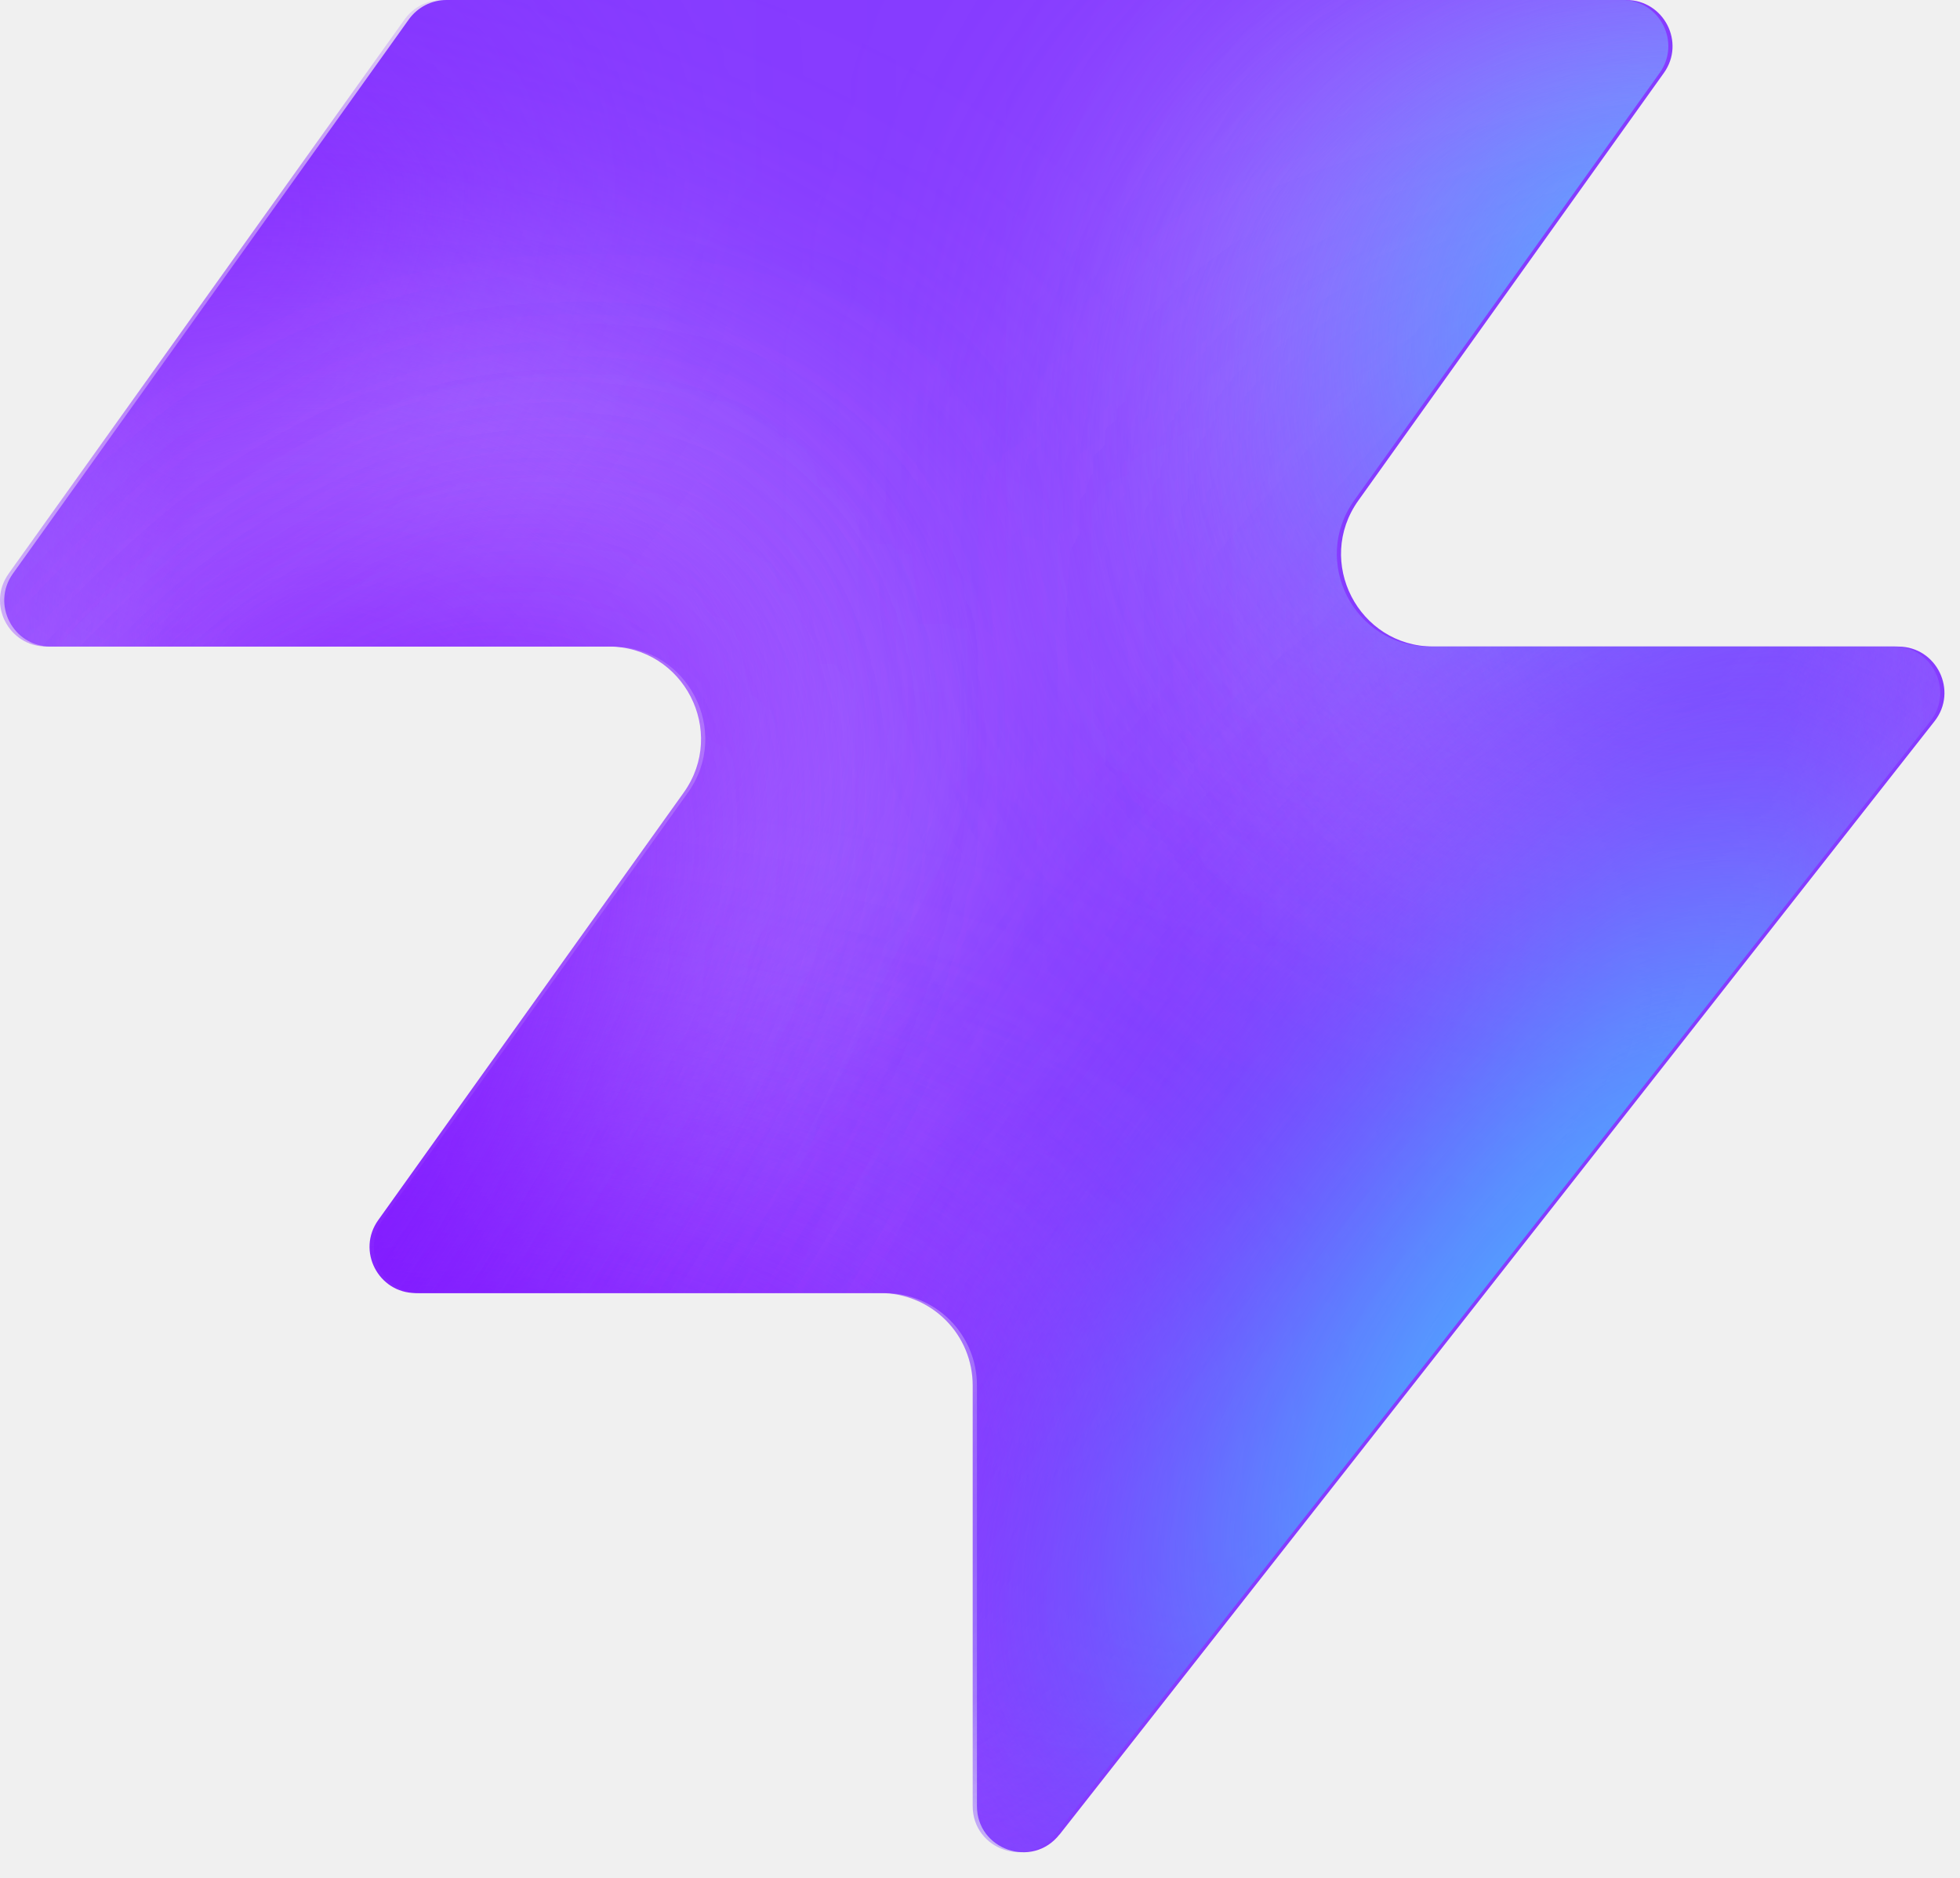
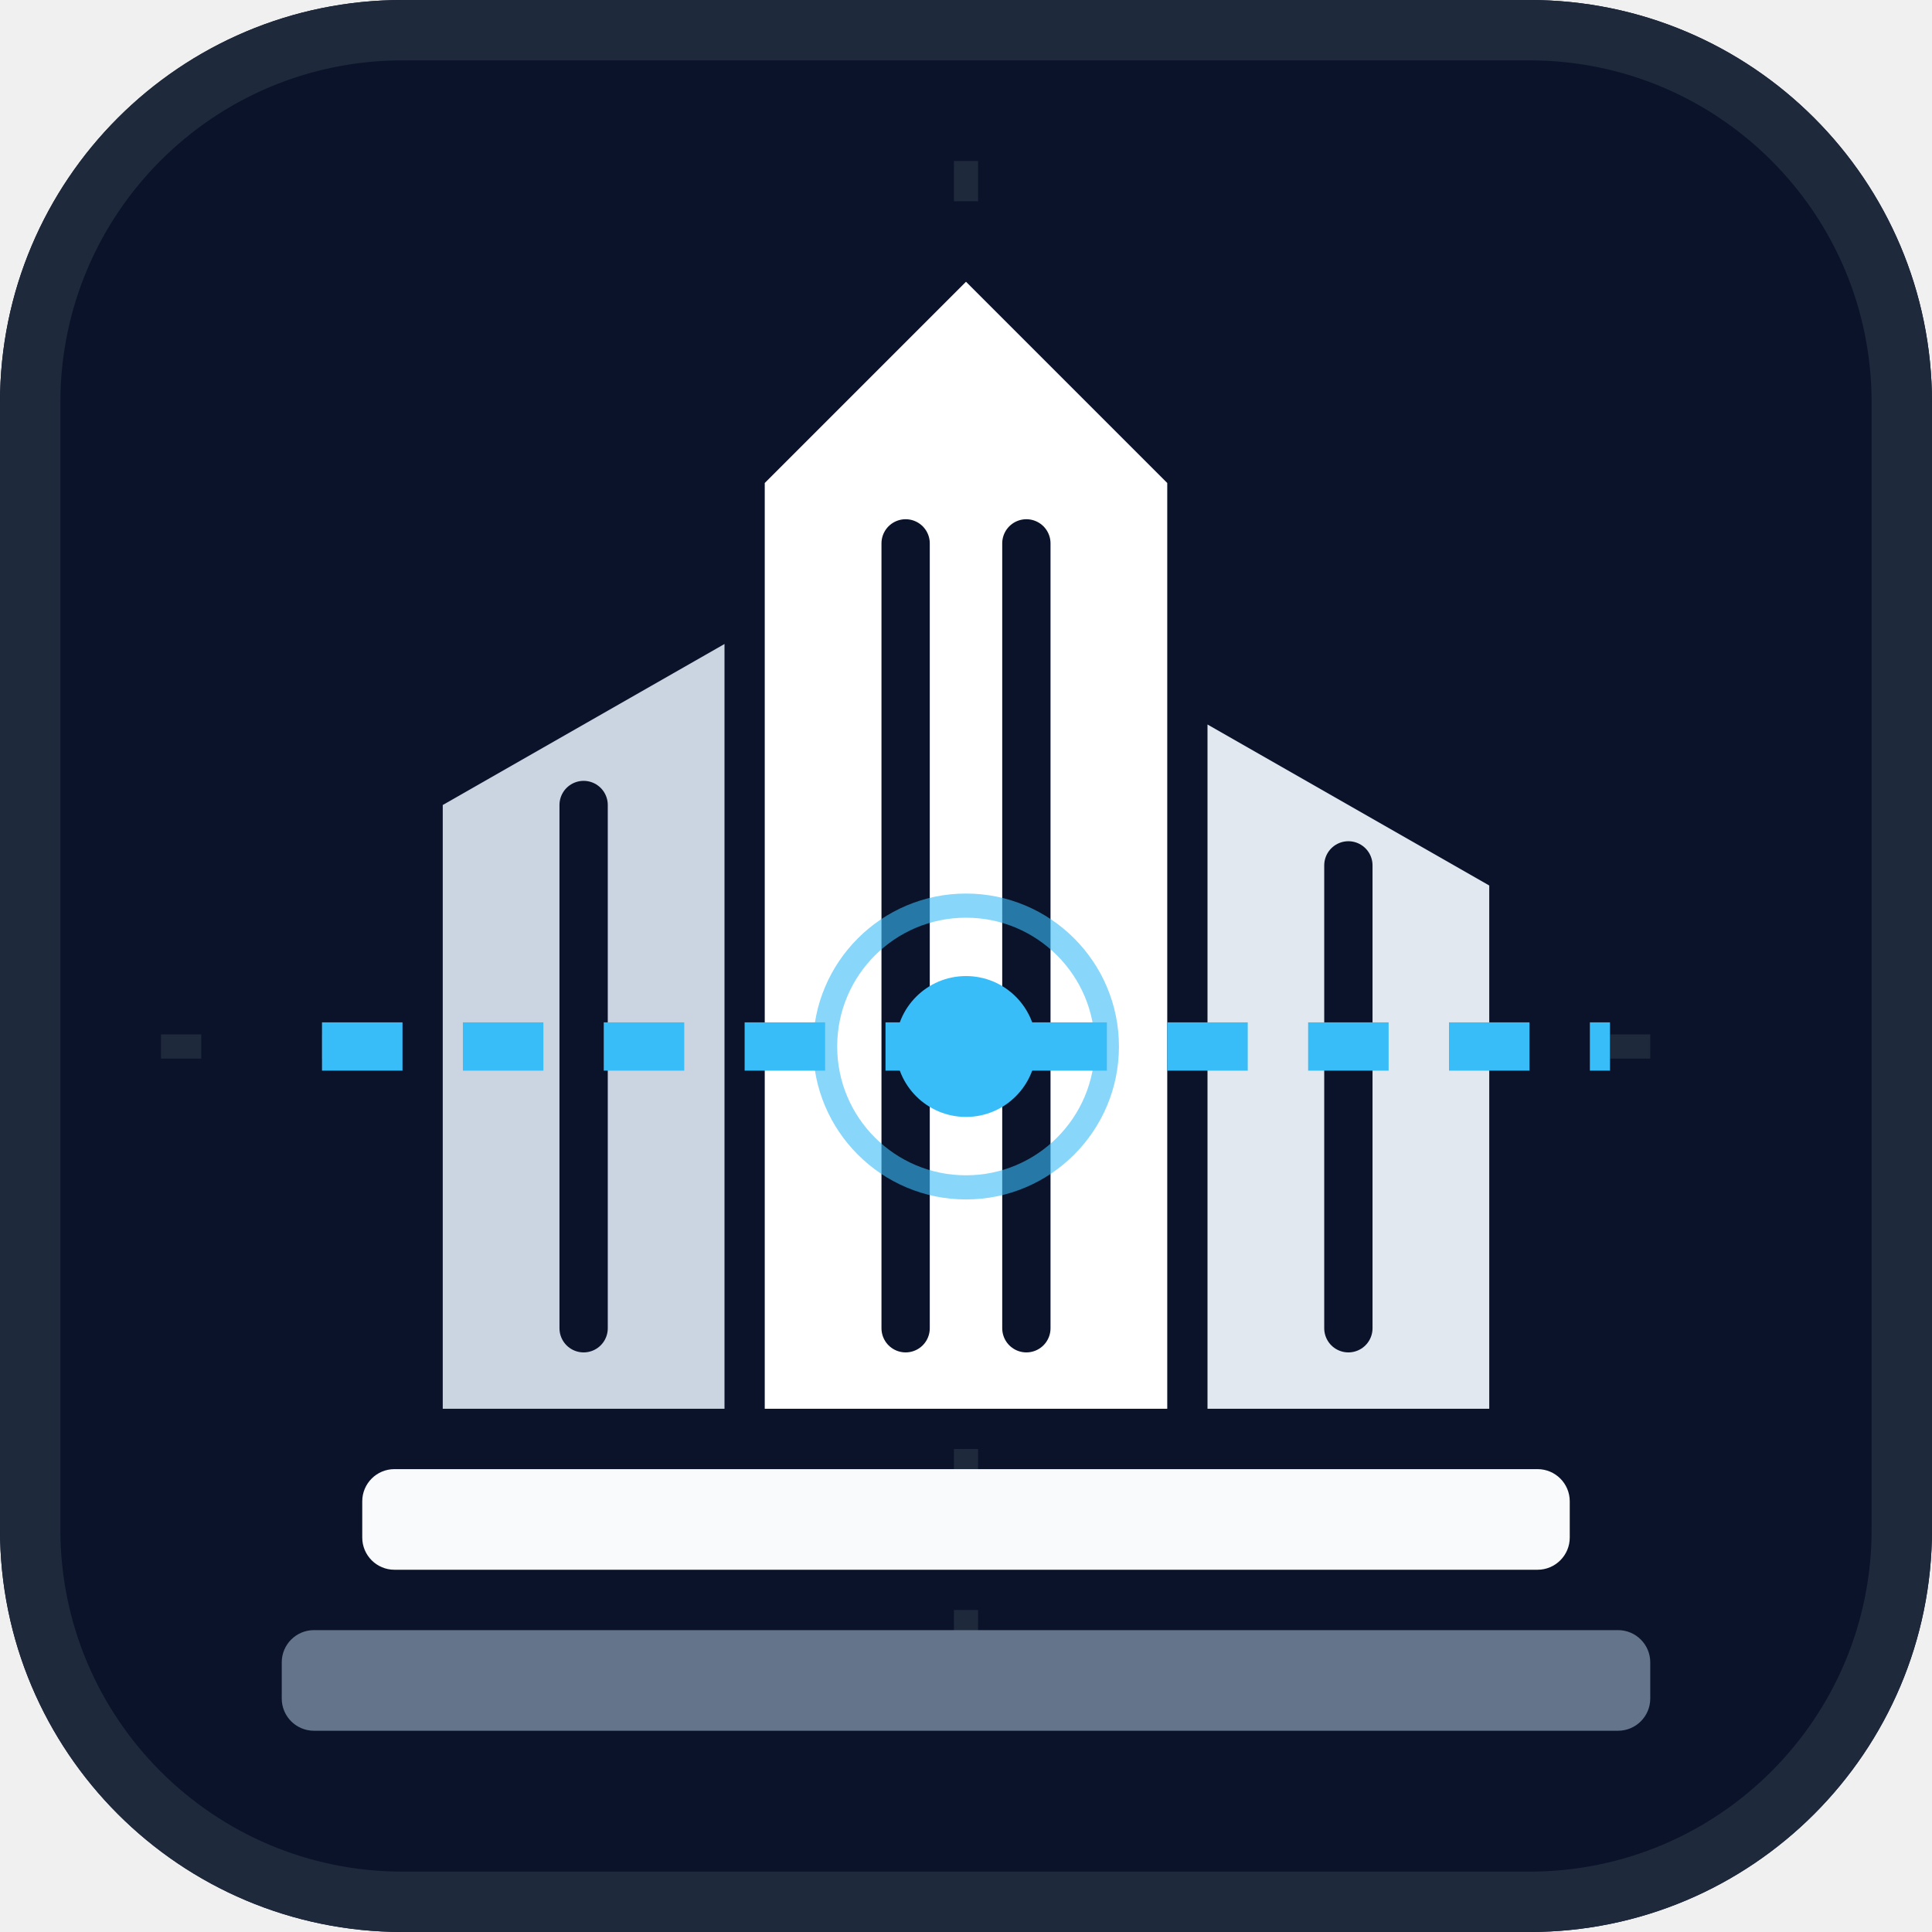
- <svg xmlns="http://www.w3.org/2000/svg" width="48" height="46" fill="none" viewBox="0 0 48 46">
-   <path fill="#863bff" d="M25.946 44.938c-.664.845-2.021.375-2.021-.698V33.937a2.26 2.26 0 0 0-2.262-2.262H10.287c-.92 0-1.456-1.04-.92-1.788l7.48-10.471c1.07-1.497 0-3.578-1.842-3.578H1.237c-.92 0-1.456-1.04-.92-1.788L10.013.474c.214-.297.556-.474.92-.474h28.894c.92 0 1.456 1.04.92 1.788l-7.48 10.471c-1.07 1.498 0 3.579 1.842 3.579h11.377c.943 0 1.473 1.088.89 1.83L25.947 44.94z" style="fill:#863bff;fill:color(display-p3 .525 .23 1);fill-opacity:1" />
-   <mask id="a" width="48" height="46" x="0" y="0" maskUnits="userSpaceOnUse" style="mask-type:alpha">
-     <path fill="#000" d="M25.842 44.938c-.664.844-2.021.375-2.021-.698V33.937a2.26 2.26 0 0 0-2.262-2.262H10.183c-.92 0-1.456-1.04-.92-1.788l7.48-10.471c1.07-1.498 0-3.579-1.842-3.579H1.133c-.92 0-1.456-1.04-.92-1.787L9.91.473c.214-.297.556-.474.92-.474h28.894c.92 0 1.456 1.04.92 1.788l-7.48 10.471c-1.07 1.498 0 3.578 1.842 3.578h11.377c.943 0 1.473 1.088.89 1.832L25.843 44.94z" style="fill:#000;fill-opacity:1" />
-   </mask>
-   <g mask="url(#a)">
-     <g filter="url(#b)">
-       <ellipse cx="5.508" cy="14.704" fill="#ede6ff" rx="5.508" ry="14.704" style="fill:#ede6ff;fill:color(display-p3 .927 .903 1);fill-opacity:1" transform="matrix(.00324 1 1 -.00324 -4.47 31.516)" />
-     </g>
-     <g filter="url(#c)">
-       <ellipse cx="10.399" cy="29.851" fill="#ede6ff" rx="10.399" ry="29.851" style="fill:#ede6ff;fill:color(display-p3 .927 .903 1);fill-opacity:1" transform="matrix(.00324 1 1 -.00324 -39.328 7.883)" />
-     </g>
-     <g filter="url(#d)">
-       <ellipse cx="5.508" cy="30.487" fill="#7e14ff" rx="5.508" ry="30.487" style="fill:#7e14ff;fill:color(display-p3 .492 .077 1);fill-opacity:1" transform="rotate(89.814 -25.913 -14.639)scale(1 -1)" />
-     </g>
-     <g filter="url(#e)">
-       <ellipse cx="5.508" cy="30.599" fill="#7e14ff" rx="5.508" ry="30.599" style="fill:#7e14ff;fill:color(display-p3 .492 .077 1);fill-opacity:1" transform="rotate(89.814 -32.644 -3.334)scale(1 -1)" />
-     </g>
-     <g filter="url(#f)">
-       <ellipse cx="5.508" cy="30.599" fill="#7e14ff" rx="5.508" ry="30.599" style="fill:#7e14ff;fill:color(display-p3 .492 .077 1);fill-opacity:1" transform="matrix(.00324 1 1 -.00324 -34.34 30.47)" />
-     </g>
-     <g filter="url(#g)">
-       <ellipse cx="14.072" cy="22.078" fill="#ede6ff" rx="14.072" ry="22.078" style="fill:#ede6ff;fill:color(display-p3 .927 .903 1);fill-opacity:1" transform="rotate(93.35 24.506 48.493)scale(-1 1)" />
-     </g>
-     <g filter="url(#h)">
-       <ellipse cx="3.47" cy="21.501" fill="#7e14ff" rx="3.47" ry="21.501" style="fill:#7e14ff;fill:color(display-p3 .492 .077 1);fill-opacity:1" transform="rotate(89.009 28.708 47.59)scale(-1 1)" />
-     </g>
-     <g filter="url(#i)">
-       <ellipse cx="3.47" cy="21.501" fill="#7e14ff" rx="3.47" ry="21.501" style="fill:#7e14ff;fill:color(display-p3 .492 .077 1);fill-opacity:1" transform="rotate(89.009 28.708 47.59)scale(-1 1)" />
-     </g>
-     <g filter="url(#j)">
-       <ellipse cx=".387" cy="8.972" fill="#7e14ff" rx="4.407" ry="29.108" style="fill:#7e14ff;fill:color(display-p3 .492 .077 1);fill-opacity:1" transform="rotate(39.51 .387 8.972)" />
-     </g>
-     <g filter="url(#k)">
-       <ellipse cx="47.523" cy="-6.092" fill="#7e14ff" rx="4.407" ry="29.108" style="fill:#7e14ff;fill:color(display-p3 .492 .077 1);fill-opacity:1" transform="rotate(37.892 47.523 -6.092)" />
-     </g>
-     <g filter="url(#l)">
-       <ellipse cx="41.412" cy="6.333" fill="#47bfff" rx="5.971" ry="9.665" style="fill:#47bfff;fill:color(display-p3 .28 .748 1);fill-opacity:1" transform="rotate(37.892 41.412 6.333)" />
-     </g>
-     <g filter="url(#m)">
-       <ellipse cx="-1.879" cy="38.332" fill="#7e14ff" rx="4.407" ry="29.108" style="fill:#7e14ff;fill:color(display-p3 .492 .077 1);fill-opacity:1" transform="rotate(37.892 -1.88 38.332)" />
-     </g>
-     <g filter="url(#n)">
-       <ellipse cx="-1.879" cy="38.332" fill="#7e14ff" rx="4.407" ry="29.108" style="fill:#7e14ff;fill:color(display-p3 .492 .077 1);fill-opacity:1" transform="rotate(37.892 -1.88 38.332)" />
-     </g>
-     <g filter="url(#o)">
-       <ellipse cx="35.651" cy="29.907" fill="#7e14ff" rx="4.407" ry="29.108" style="fill:#7e14ff;fill:color(display-p3 .492 .077 1);fill-opacity:1" transform="rotate(37.892 35.651 29.907)" />
-     </g>
-     <g filter="url(#p)">
-       <ellipse cx="38.418" cy="32.4" fill="#47bfff" rx="5.971" ry="15.297" style="fill:#47bfff;fill:color(display-p3 .28 .748 1);fill-opacity:1" transform="rotate(37.892 38.418 32.4)" />
-     </g>
-   </g>
-   <defs>
-     <filter id="b" width="60.045" height="41.654" x="-19.77" y="16.149" color-interpolation-filters="sRGB" filterUnits="userSpaceOnUse">
-       <feFlood flood-opacity="0" result="BackgroundImageFix" />
-       <feBlend in="SourceGraphic" in2="BackgroundImageFix" result="shape" />
-       <feGaussianBlur result="effect1_foregroundBlur_2002_17158" stdDeviation="7.659" />
-     </filter>
-     <filter id="c" width="90.34" height="51.437" x="-54.613" y="-7.533" color-interpolation-filters="sRGB" filterUnits="userSpaceOnUse">
-       <feFlood flood-opacity="0" result="BackgroundImageFix" />
-       <feBlend in="SourceGraphic" in2="BackgroundImageFix" result="shape" />
-       <feGaussianBlur result="effect1_foregroundBlur_2002_17158" stdDeviation="7.659" />
-     </filter>
-     <filter id="d" width="79.355" height="29.4" x="-49.64" y="2.03" color-interpolation-filters="sRGB" filterUnits="userSpaceOnUse">
-       <feFlood flood-opacity="0" result="BackgroundImageFix" />
-       <feBlend in="SourceGraphic" in2="BackgroundImageFix" result="shape" />
-       <feGaussianBlur result="effect1_foregroundBlur_2002_17158" stdDeviation="4.596" />
-     </filter>
-     <filter id="e" width="79.579" height="29.4" x="-45.045" y="20.029" color-interpolation-filters="sRGB" filterUnits="userSpaceOnUse">
-       <feFlood flood-opacity="0" result="BackgroundImageFix" />
-       <feBlend in="SourceGraphic" in2="BackgroundImageFix" result="shape" />
-       <feGaussianBlur result="effect1_foregroundBlur_2002_17158" stdDeviation="4.596" />
-     </filter>
-     <filter id="f" width="79.579" height="29.4" x="-43.513" y="21.178" color-interpolation-filters="sRGB" filterUnits="userSpaceOnUse">
-       <feFlood flood-opacity="0" result="BackgroundImageFix" />
-       <feBlend in="SourceGraphic" in2="BackgroundImageFix" result="shape" />
-       <feGaussianBlur result="effect1_foregroundBlur_2002_17158" stdDeviation="4.596" />
-     </filter>
-     <filter id="g" width="74.749" height="58.852" x="15.756" y="-17.901" color-interpolation-filters="sRGB" filterUnits="userSpaceOnUse">
-       <feFlood flood-opacity="0" result="BackgroundImageFix" />
-       <feBlend in="SourceGraphic" in2="BackgroundImageFix" result="shape" />
-       <feGaussianBlur result="effect1_foregroundBlur_2002_17158" stdDeviation="7.659" />
-     </filter>
-     <filter id="h" width="61.377" height="25.362" x="23.548" y="2.284" color-interpolation-filters="sRGB" filterUnits="userSpaceOnUse">
-       <feFlood flood-opacity="0" result="BackgroundImageFix" />
-       <feBlend in="SourceGraphic" in2="BackgroundImageFix" result="shape" />
-       <feGaussianBlur result="effect1_foregroundBlur_2002_17158" stdDeviation="4.596" />
-     </filter>
-     <filter id="i" width="61.377" height="25.362" x="23.548" y="2.284" color-interpolation-filters="sRGB" filterUnits="userSpaceOnUse">
-       <feFlood flood-opacity="0" result="BackgroundImageFix" />
-       <feBlend in="SourceGraphic" in2="BackgroundImageFix" result="shape" />
-       <feGaussianBlur result="effect1_foregroundBlur_2002_17158" stdDeviation="4.596" />
-     </filter>
-     <filter id="j" width="56.045" height="63.649" x="-27.636" y="-22.853" color-interpolation-filters="sRGB" filterUnits="userSpaceOnUse">
-       <feFlood flood-opacity="0" result="BackgroundImageFix" />
-       <feBlend in="SourceGraphic" in2="BackgroundImageFix" result="shape" />
-       <feGaussianBlur result="effect1_foregroundBlur_2002_17158" stdDeviation="4.596" />
-     </filter>
-     <filter id="k" width="54.814" height="64.646" x="20.116" y="-38.415" color-interpolation-filters="sRGB" filterUnits="userSpaceOnUse">
-       <feFlood flood-opacity="0" result="BackgroundImageFix" />
-       <feBlend in="SourceGraphic" in2="BackgroundImageFix" result="shape" />
-       <feGaussianBlur result="effect1_foregroundBlur_2002_17158" stdDeviation="4.596" />
-     </filter>
-     <filter id="l" width="33.541" height="35.313" x="24.641" y="-11.323" color-interpolation-filters="sRGB" filterUnits="userSpaceOnUse">
-       <feFlood flood-opacity="0" result="BackgroundImageFix" />
-       <feBlend in="SourceGraphic" in2="BackgroundImageFix" result="shape" />
-       <feGaussianBlur result="effect1_foregroundBlur_2002_17158" stdDeviation="4.596" />
-     </filter>
-     <filter id="m" width="54.814" height="64.646" x="-29.286" y="6.009" color-interpolation-filters="sRGB" filterUnits="userSpaceOnUse">
-       <feFlood flood-opacity="0" result="BackgroundImageFix" />
-       <feBlend in="SourceGraphic" in2="BackgroundImageFix" result="shape" />
-       <feGaussianBlur result="effect1_foregroundBlur_2002_17158" stdDeviation="4.596" />
-     </filter>
-     <filter id="n" width="54.814" height="64.646" x="-29.286" y="6.009" color-interpolation-filters="sRGB" filterUnits="userSpaceOnUse">
-       <feFlood flood-opacity="0" result="BackgroundImageFix" />
-       <feBlend in="SourceGraphic" in2="BackgroundImageFix" result="shape" />
-       <feGaussianBlur result="effect1_foregroundBlur_2002_17158" stdDeviation="4.596" />
-     </filter>
-     <filter id="o" width="54.814" height="64.646" x="8.244" y="-2.416" color-interpolation-filters="sRGB" filterUnits="userSpaceOnUse">
-       <feFlood flood-opacity="0" result="BackgroundImageFix" />
-       <feBlend in="SourceGraphic" in2="BackgroundImageFix" result="shape" />
-       <feGaussianBlur result="effect1_foregroundBlur_2002_17158" stdDeviation="4.596" />
-     </filter>
-     <filter id="p" width="39.409" height="43.623" x="18.713" y="10.588" color-interpolation-filters="sRGB" filterUnits="userSpaceOnUse">
-       <feFlood flood-opacity="0" result="BackgroundImageFix" />
-       <feBlend in="SourceGraphic" in2="BackgroundImageFix" result="shape" />
-       <feGaussianBlur result="effect1_foregroundBlur_2002_17158" stdDeviation="4.596" />
-     </filter>
-   </defs>
+ <svg xmlns="http://www.w3.org/2000/svg" width="64" height="64" viewBox="0 0 48 48" fill="none">
+   <rect width="48" height="48" rx="10" fill="#0B132B" />
+   <rect x="0.75" y="0.75" width="46.5" height="46.5" rx="9.25" stroke="#1E293B" stroke-width="1.5" />
+   <line x1="24" y1="4" x2="24" y2="44" stroke="#1E293B" stroke-width="0.6" stroke-dasharray="1 3" />
+   <line x1="4" y1="26" x2="44" y2="26" stroke="#1E293B" stroke-width="0.6" stroke-dasharray="1 3" />
+   <path d="M11 20L18 16V35H11V20Z" fill="#CBD5E1" />
+   <line x1="14.5" y1="20" x2="14.5" y2="33" stroke="#0B132B" stroke-width="1.2" stroke-linecap="round" />
+   <path d="M19 12L24 7L29 12V35H19V12Z" fill="#FFFFFF" />
+   <line x1="22.5" y1="13.5" x2="22.5" y2="33" stroke="#0B132B" stroke-width="1.2" stroke-linecap="round" />
+   <line x1="25.5" y1="13.5" x2="25.5" y2="33" stroke="#0B132B" stroke-width="1.2" stroke-linecap="round" />
+   <path d="M30 18L37 22V35H30V18Z" fill="#E2E8F0" />
+   <line x1="33.5" y1="21.5" x2="33.5" y2="33" stroke="#0B132B" stroke-width="1.2" stroke-linecap="round" />
+   <line x1="8" y1="26" x2="40" y2="26" stroke="#38BDF8" stroke-width="1.2" stroke-dasharray="2 1.5" />
+   <circle cx="24" cy="26" r="1.75" fill="#38BDF8" />
+   <circle cx="24" cy="26" r="3.5" stroke="#38BDF8" stroke-width="0.6" opacity="0.6" />
+   <rect x="9" y="36.5" width="30" height="2.5" rx="0.8" fill="#F8FAFC" />
+   <rect x="7" y="40.5" width="34" height="2.5" rx="0.8" fill="#64748B" />
</svg>
